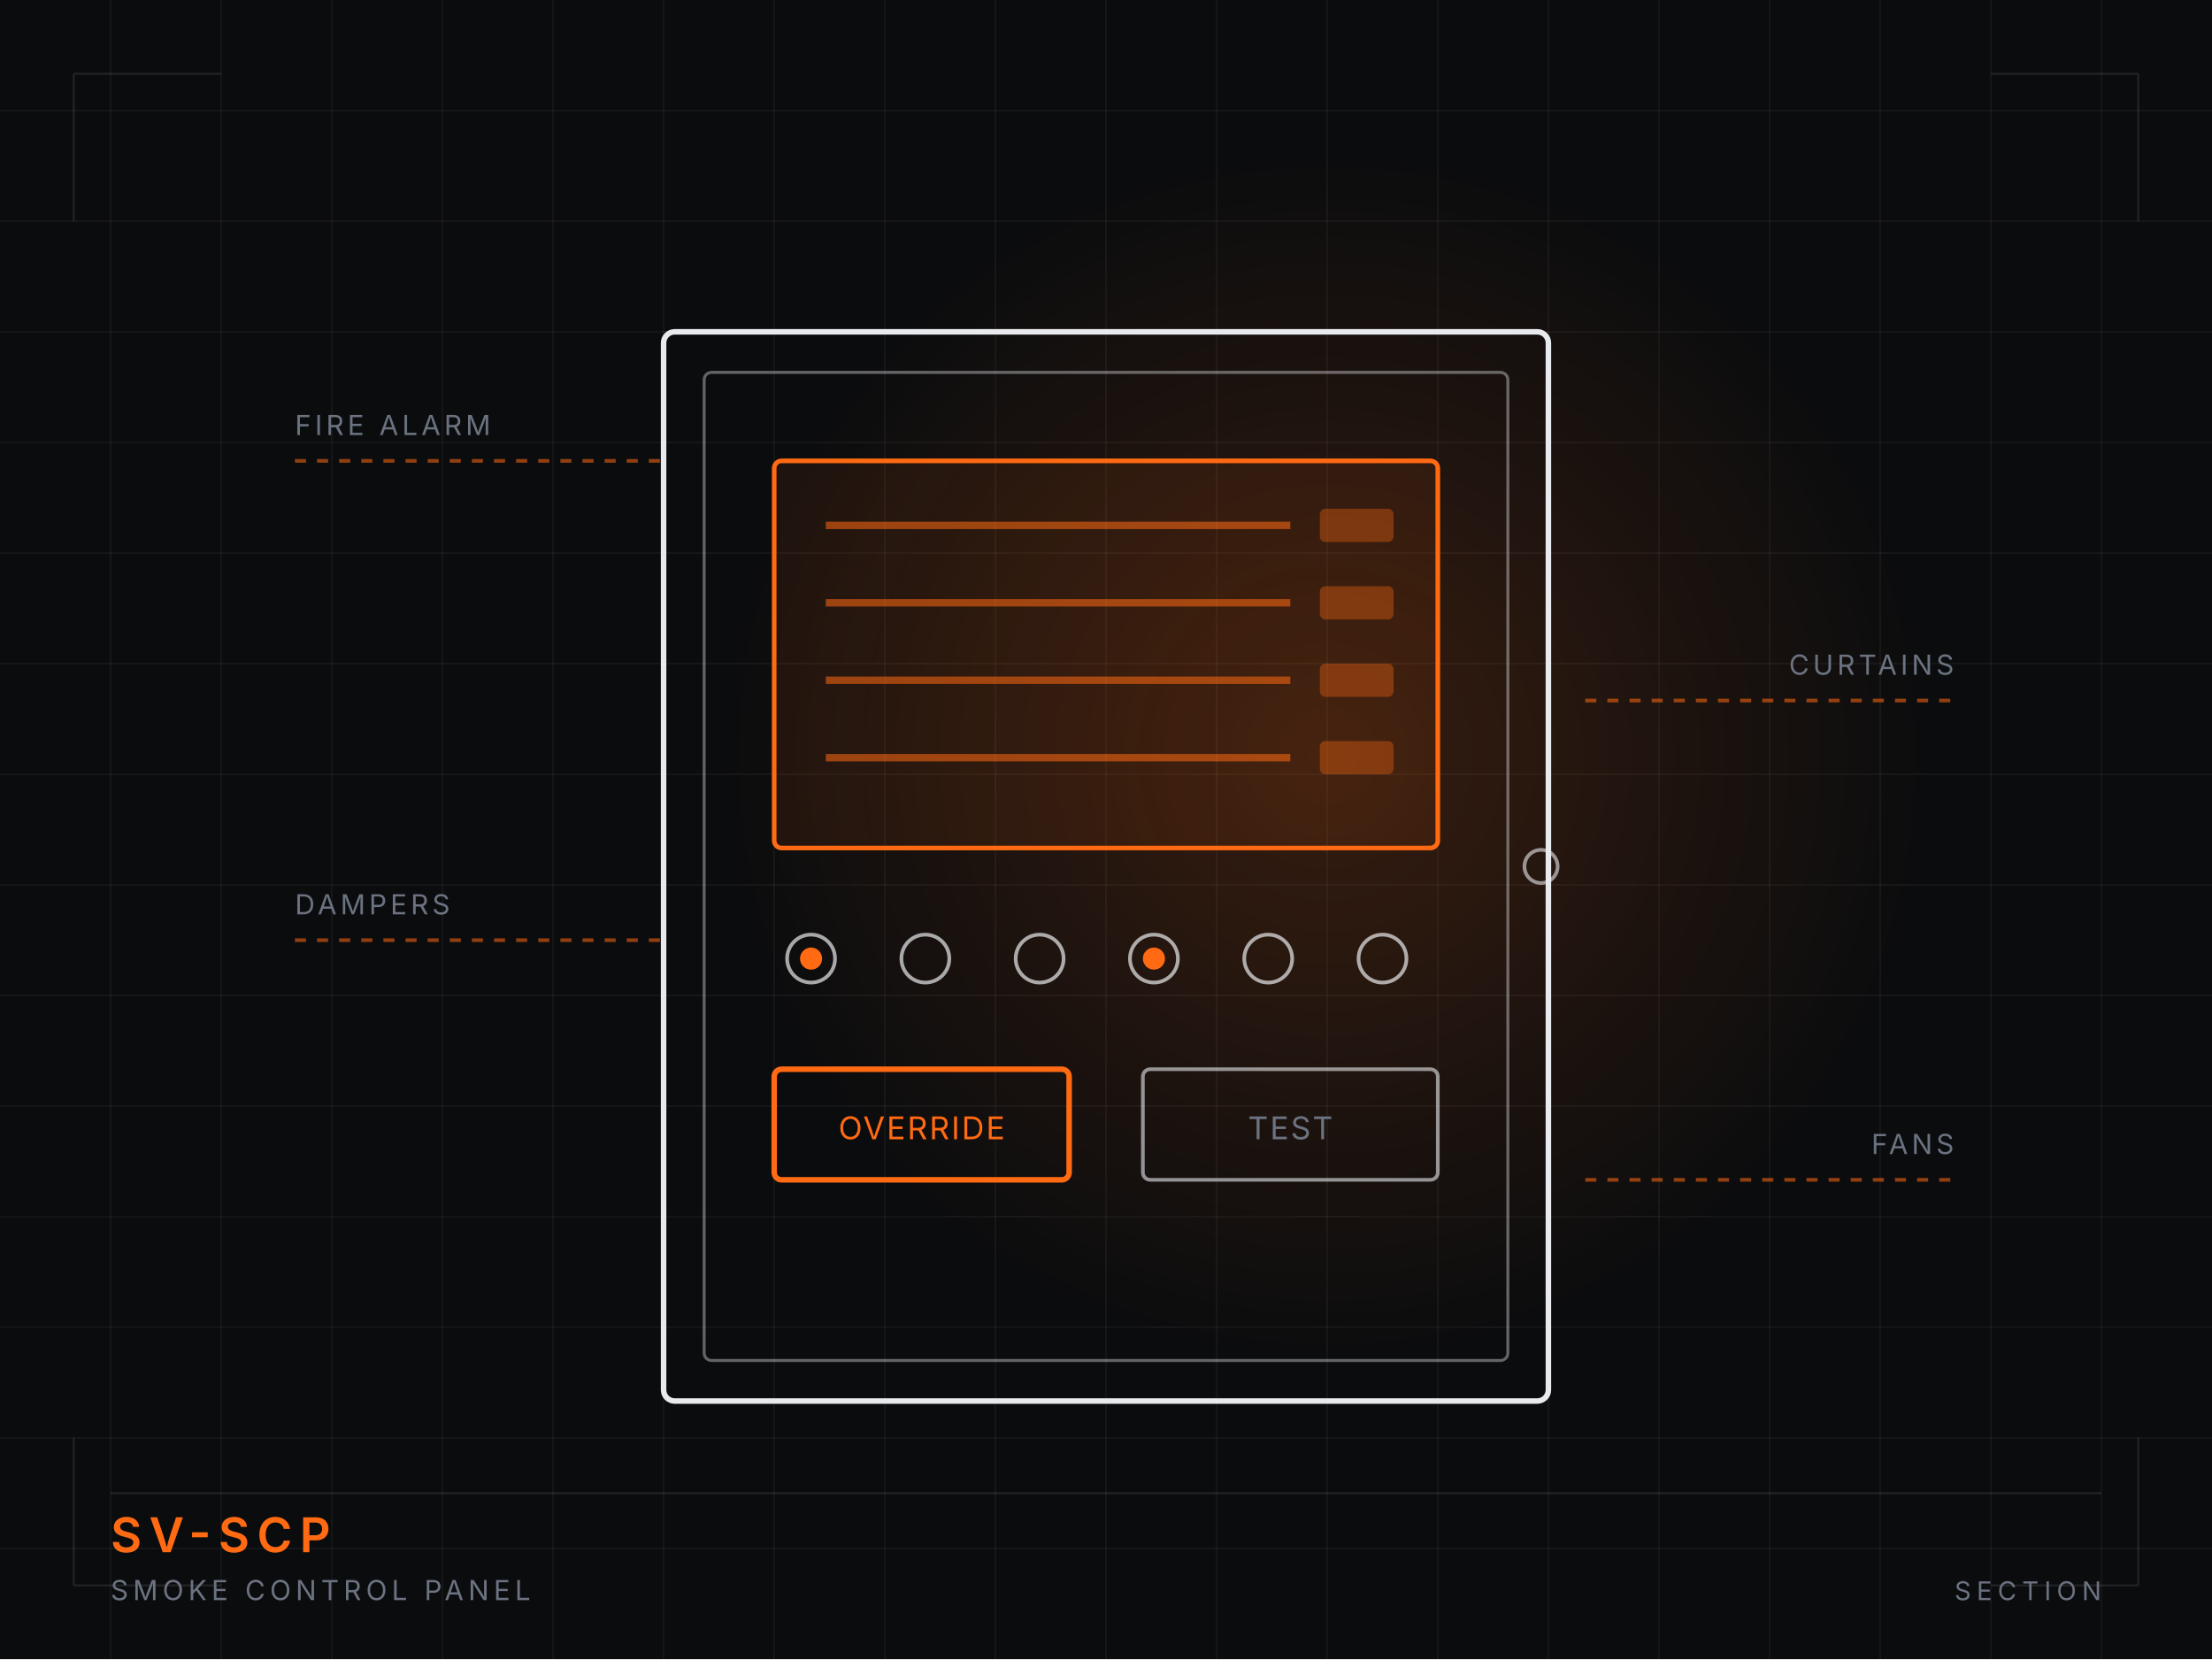
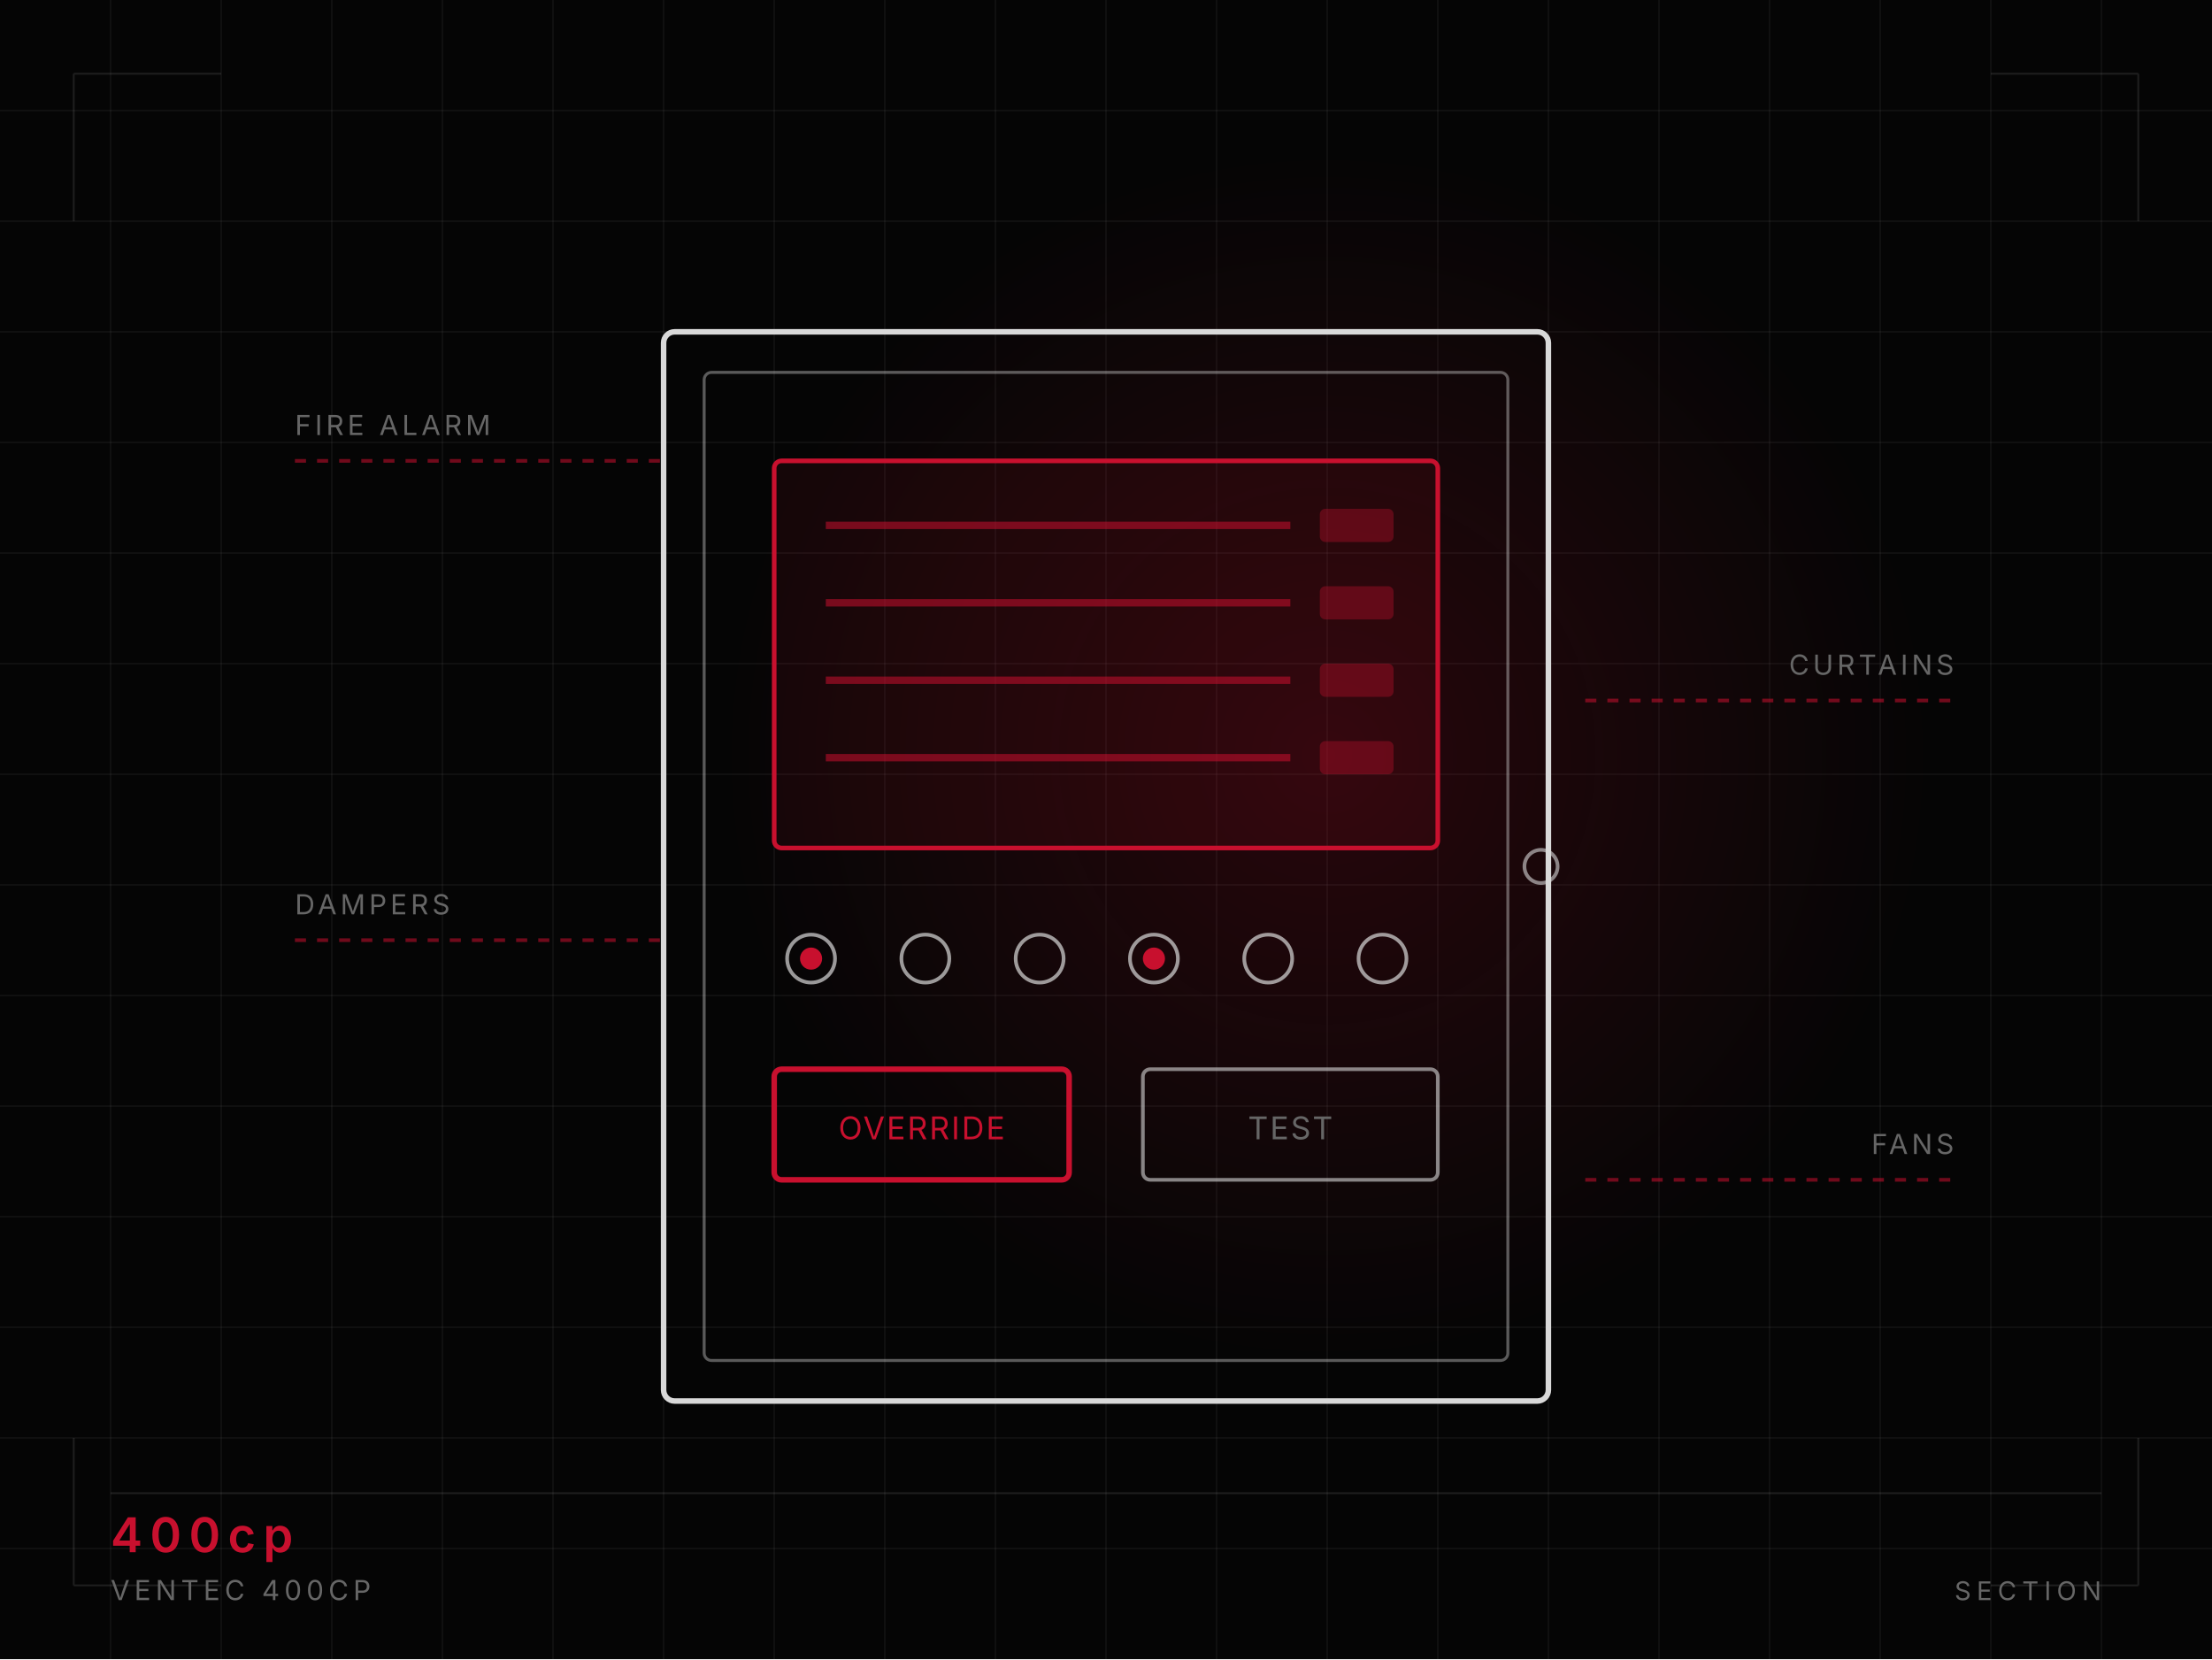
- <svg xmlns="http://www.w3.org/2000/svg" viewBox="0 0 1200 900" width="1200" height="900" role="img" aria-label="SV-SCP section">
+ <svg xmlns="http://www.w3.org/2000/svg" viewBox="0 0 1200 900" width="1200" height="900" role="img" aria-label="400cp section">
  <defs>
    <radialGradient id="glow">
-       <stop offset="0%" stop-color="#ff6a13" stop-opacity=".18" />
-       <stop offset="100%" stop-color="#ff6a13" stop-opacity="0" />
+       <stop offset="0%" stop-color="#c8102e" stop-opacity=".18" />
+       <stop offset="100%" stop-color="#c8102e" stop-opacity="0" />
    </radialGradient>
  </defs>
-   <rect width="1200" height="900" fill="#0b0c0e" />
+   <rect width="1200" height="900" fill="#050505" />
  <g stroke="#ffffff" stroke-opacity="0.045" stroke-width="1">
    <path d="M60 0V900" />
    <path d="M120 0V900" />
    <path d="M180 0V900" />
    <path d="M240 0V900" />
    <path d="M300 0V900" />
    <path d="M360 0V900" />
    <path d="M420 0V900" />
    <path d="M480 0V900" />
    <path d="M540 0V900" />
    <path d="M600 0V900" />
    <path d="M660 0V900" />
    <path d="M720 0V900" />
    <path d="M780 0V900" />
    <path d="M840 0V900" />
    <path d="M900 0V900" />
    <path d="M960 0V900" />
    <path d="M1020 0V900" />
    <path d="M1080 0V900" />
    <path d="M1140 0V900" />
    <path d="M0 60H1200" />
    <path d="M0 120H1200" />
    <path d="M0 180H1200" />
    <path d="M0 240H1200" />
    <path d="M0 300H1200" />
    <path d="M0 360H1200" />
    <path d="M0 420H1200" />
    <path d="M0 480H1200" />
    <path d="M0 540H1200" />
    <path d="M0 600H1200" />
    <path d="M0 660H1200" />
    <path d="M0 720H1200" />
    <path d="M0 780H1200" />
    <path d="M0 840H1200" />
  </g>
  <g stroke="#ffffff" stroke-opacity="0.10" stroke-width="1">
    <path d="M40 40H120M40 40V120" />
    <path d="M1160 40H1080M1160 40V120" />
    <path d="M40 860H120M40 860V780" />
    <path d="M1160 860H1080M1160 860V780" />
  </g>
  <circle cx="720" cy="410" r="330" fill="url(#glow)" />
-   <text x="60" y="842" fill="#ff6a13" font-family="Barlow Condensed,Inter,sans-serif" font-size="26" font-weight="600" letter-spacing="4">SV-SCP</text>
-   <text x="60" y="868" fill="#6b7280" font-family="Inter,sans-serif" font-size="15" letter-spacing="2.5">SMOKE CONTROL PANEL</text>
-   <text x="1140" y="868" fill="#6b7280" text-anchor="end" font-family="Inter,sans-serif" font-size="14" letter-spacing="3">SECTION</text>
+   <text x="60" y="842" fill="#c8102e" font-family="Barlow Condensed,Inter,sans-serif" font-size="26" font-weight="600" letter-spacing="4">400cp</text>
+   <text x="60" y="868" fill="#666666" font-family="Inter,sans-serif" font-size="15" letter-spacing="2.5">VENTEC 400CP</text>
+   <text x="1140" y="868" fill="#666666" text-anchor="end" font-family="Inter,sans-serif" font-size="14" letter-spacing="3">SECTION</text>
  <path d="M60 810H1140" stroke="#ffffff" stroke-opacity="0.10" />
-   <rect x="360" y="180" width="480" height="580" rx="6" fill="none" stroke="#e8eaed" stroke-width="3" />
-   <rect x="382" y="202" width="436" height="536" rx="4" fill="none" stroke="#e8eaed" stroke-opacity=".4" stroke-width="1.6" />
-   <rect x="420" y="250" width="360" height="210" rx="4" fill="#ff6a13" fill-opacity=".08" stroke="#ff6a13" stroke-width="2.5" />
-   <path d="M448 285H700" stroke="#ff6a13" stroke-opacity=".55" stroke-width="4" />
-   <rect x="716" y="276" width="40" height="18" rx="3" fill="#ff6a13" fill-opacity=".35" />
-   <path d="M448 327H700" stroke="#ff6a13" stroke-opacity=".55" stroke-width="4" />
-   <rect x="716" y="318" width="40" height="18" rx="3" fill="#ff6a13" fill-opacity=".35" />
-   <path d="M448 369H700" stroke="#ff6a13" stroke-opacity=".55" stroke-width="4" />
-   <rect x="716" y="360" width="40" height="18" rx="3" fill="#ff6a13" fill-opacity=".35" />
-   <path d="M448 411H700" stroke="#ff6a13" stroke-opacity=".55" stroke-width="4" />
-   <rect x="716" y="402" width="40" height="18" rx="3" fill="#ff6a13" fill-opacity=".35" />
-   <circle cx="440" cy="520" r="13" fill="none" stroke="#e8eaed" stroke-opacity=".7" stroke-width="2" />
-   <circle cx="440" cy="520" r="6" fill="#ff6a13" />
-   <circle cx="502" cy="520" r="13" fill="none" stroke="#e8eaed" stroke-opacity=".7" stroke-width="2" />
-   <circle cx="564" cy="520" r="13" fill="none" stroke="#e8eaed" stroke-opacity=".7" stroke-width="2" />
-   <circle cx="626" cy="520" r="13" fill="none" stroke="#e8eaed" stroke-opacity=".7" stroke-width="2" />
-   <circle cx="626" cy="520" r="6" fill="#ff6a13" />
-   <circle cx="688" cy="520" r="13" fill="none" stroke="#e8eaed" stroke-opacity=".7" stroke-width="2" />
-   <circle cx="750" cy="520" r="13" fill="none" stroke="#e8eaed" stroke-opacity=".7" stroke-width="2" />
-   <rect x="420" y="580" width="160" height="60" rx="4" fill="none" stroke="#ff6a13" stroke-width="3" />
-   <text x="500" y="618" text-anchor="middle" fill="#ff6a13" font-family="Inter,sans-serif" font-size="17" letter-spacing="1">OVERRIDE</text>
-   <rect x="620" y="580" width="160" height="60" rx="4" fill="none" stroke="#e8eaed" stroke-opacity=".6" stroke-width="2" />
-   <text x="700" y="618" text-anchor="middle" fill="#6b7280" font-family="Inter,sans-serif" font-size="17" letter-spacing="1">TEST</text>
-   <circle cx="836" cy="470" r="9" fill="none" stroke="#e8eaed" stroke-opacity=".6" stroke-width="2" />
-   <path d="M160 250H360" stroke="#ff6a13" stroke-opacity=".55" stroke-width="2" stroke-dasharray="6 6" />
-   <text x="160" y="236" text-anchor="start" fill="#6b7280" font-family="Inter,sans-serif" font-size="15" letter-spacing="2">FIRE ALARM</text>
-   <path d="M860 380H1060" stroke="#ff6a13" stroke-opacity=".55" stroke-width="2" stroke-dasharray="6 6" />
-   <text x="1060" y="366" text-anchor="end" fill="#6b7280" font-family="Inter,sans-serif" font-size="15" letter-spacing="2">CURTAINS</text>
-   <path d="M160 510H360" stroke="#ff6a13" stroke-opacity=".55" stroke-width="2" stroke-dasharray="6 6" />
-   <text x="160" y="496" text-anchor="start" fill="#6b7280" font-family="Inter,sans-serif" font-size="15" letter-spacing="2">DAMPERS</text>
-   <path d="M860 640H1060" stroke="#ff6a13" stroke-opacity=".55" stroke-width="2" stroke-dasharray="6 6" />
-   <text x="1060" y="626" text-anchor="end" fill="#6b7280" font-family="Inter,sans-serif" font-size="15" letter-spacing="2">FANS</text>
+   <rect x="360" y="180" width="480" height="580" rx="6" fill="none" stroke="#d9d9d9" stroke-width="3" />
+   <rect x="382" y="202" width="436" height="536" rx="4" fill="none" stroke="#d9d9d9" stroke-opacity=".4" stroke-width="1.6" />
+   <rect x="420" y="250" width="360" height="210" rx="4" fill="#c8102e" fill-opacity=".08" stroke="#c8102e" stroke-width="2.5" />
+   <path d="M448 285H700" stroke="#c8102e" stroke-opacity=".55" stroke-width="4" />
+   <rect x="716" y="276" width="40" height="18" rx="3" fill="#c8102e" fill-opacity=".35" />
+   <path d="M448 327H700" stroke="#c8102e" stroke-opacity=".55" stroke-width="4" />
+   <rect x="716" y="318" width="40" height="18" rx="3" fill="#c8102e" fill-opacity=".35" />
+   <path d="M448 369H700" stroke="#c8102e" stroke-opacity=".55" stroke-width="4" />
+   <rect x="716" y="360" width="40" height="18" rx="3" fill="#c8102e" fill-opacity=".35" />
+   <path d="M448 411H700" stroke="#c8102e" stroke-opacity=".55" stroke-width="4" />
+   <rect x="716" y="402" width="40" height="18" rx="3" fill="#c8102e" fill-opacity=".35" />
+   <circle cx="440" cy="520" r="13" fill="none" stroke="#d9d9d9" stroke-opacity=".7" stroke-width="2" />
+   <circle cx="440" cy="520" r="6" fill="#c8102e" />
+   <circle cx="502" cy="520" r="13" fill="none" stroke="#d9d9d9" stroke-opacity=".7" stroke-width="2" />
+   <circle cx="564" cy="520" r="13" fill="none" stroke="#d9d9d9" stroke-opacity=".7" stroke-width="2" />
+   <circle cx="626" cy="520" r="13" fill="none" stroke="#d9d9d9" stroke-opacity=".7" stroke-width="2" />
+   <circle cx="626" cy="520" r="6" fill="#c8102e" />
+   <circle cx="688" cy="520" r="13" fill="none" stroke="#d9d9d9" stroke-opacity=".7" stroke-width="2" />
+   <circle cx="750" cy="520" r="13" fill="none" stroke="#d9d9d9" stroke-opacity=".7" stroke-width="2" />
+   <rect x="420" y="580" width="160" height="60" rx="4" fill="none" stroke="#c8102e" stroke-width="3" />
+   <text x="500" y="618" text-anchor="middle" fill="#c8102e" font-family="Inter,sans-serif" font-size="17" letter-spacing="1">OVERRIDE</text>
+   <rect x="620" y="580" width="160" height="60" rx="4" fill="none" stroke="#d9d9d9" stroke-opacity=".6" stroke-width="2" />
+   <text x="700" y="618" text-anchor="middle" fill="#666666" font-family="Inter,sans-serif" font-size="17" letter-spacing="1">TEST</text>
+   <circle cx="836" cy="470" r="9" fill="none" stroke="#d9d9d9" stroke-opacity=".6" stroke-width="2" />
+   <path d="M160 250H360" stroke="#c8102e" stroke-opacity=".55" stroke-width="2" stroke-dasharray="6 6" />
+   <text x="160" y="236" text-anchor="start" fill="#666666" font-family="Inter,sans-serif" font-size="15" letter-spacing="2">FIRE ALARM</text>
+   <path d="M860 380H1060" stroke="#c8102e" stroke-opacity=".55" stroke-width="2" stroke-dasharray="6 6" />
+   <text x="1060" y="366" text-anchor="end" fill="#666666" font-family="Inter,sans-serif" font-size="15" letter-spacing="2">CURTAINS</text>
+   <path d="M160 510H360" stroke="#c8102e" stroke-opacity=".55" stroke-width="2" stroke-dasharray="6 6" />
+   <text x="160" y="496" text-anchor="start" fill="#666666" font-family="Inter,sans-serif" font-size="15" letter-spacing="2">DAMPERS</text>
+   <path d="M860 640H1060" stroke="#c8102e" stroke-opacity=".55" stroke-width="2" stroke-dasharray="6 6" />
+   <text x="1060" y="626" text-anchor="end" fill="#666666" font-family="Inter,sans-serif" font-size="15" letter-spacing="2">FANS</text>
</svg>
